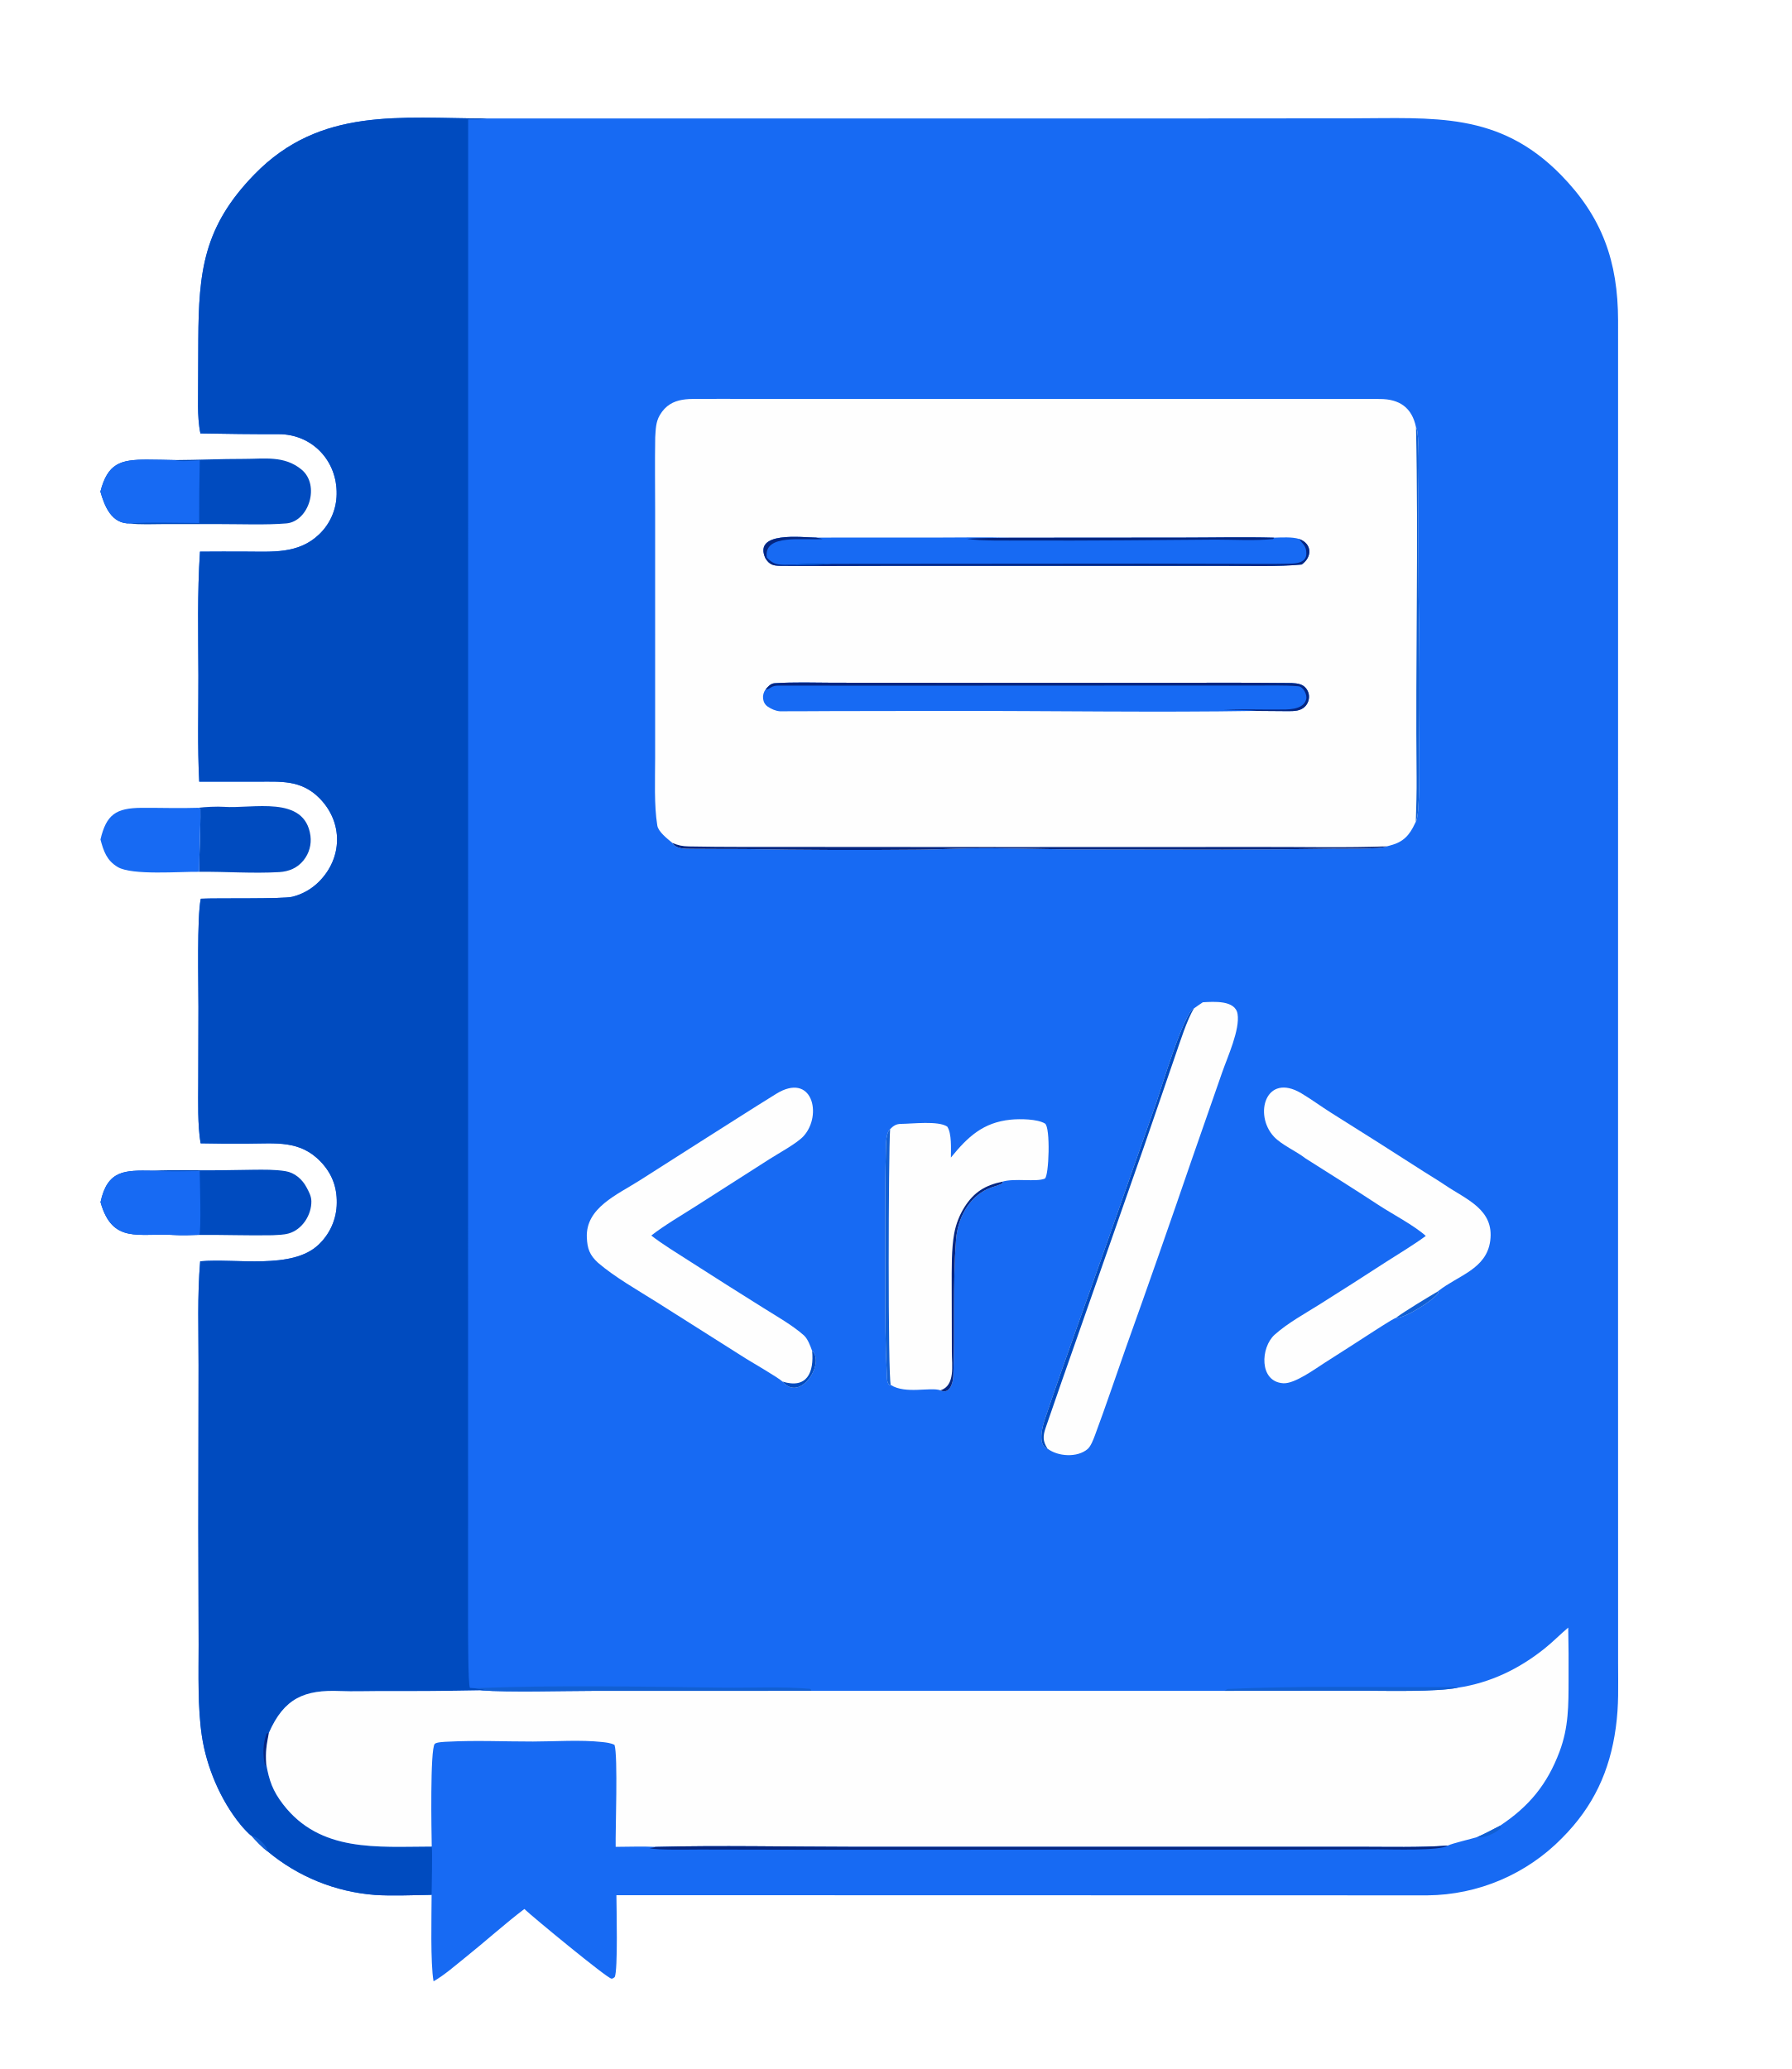
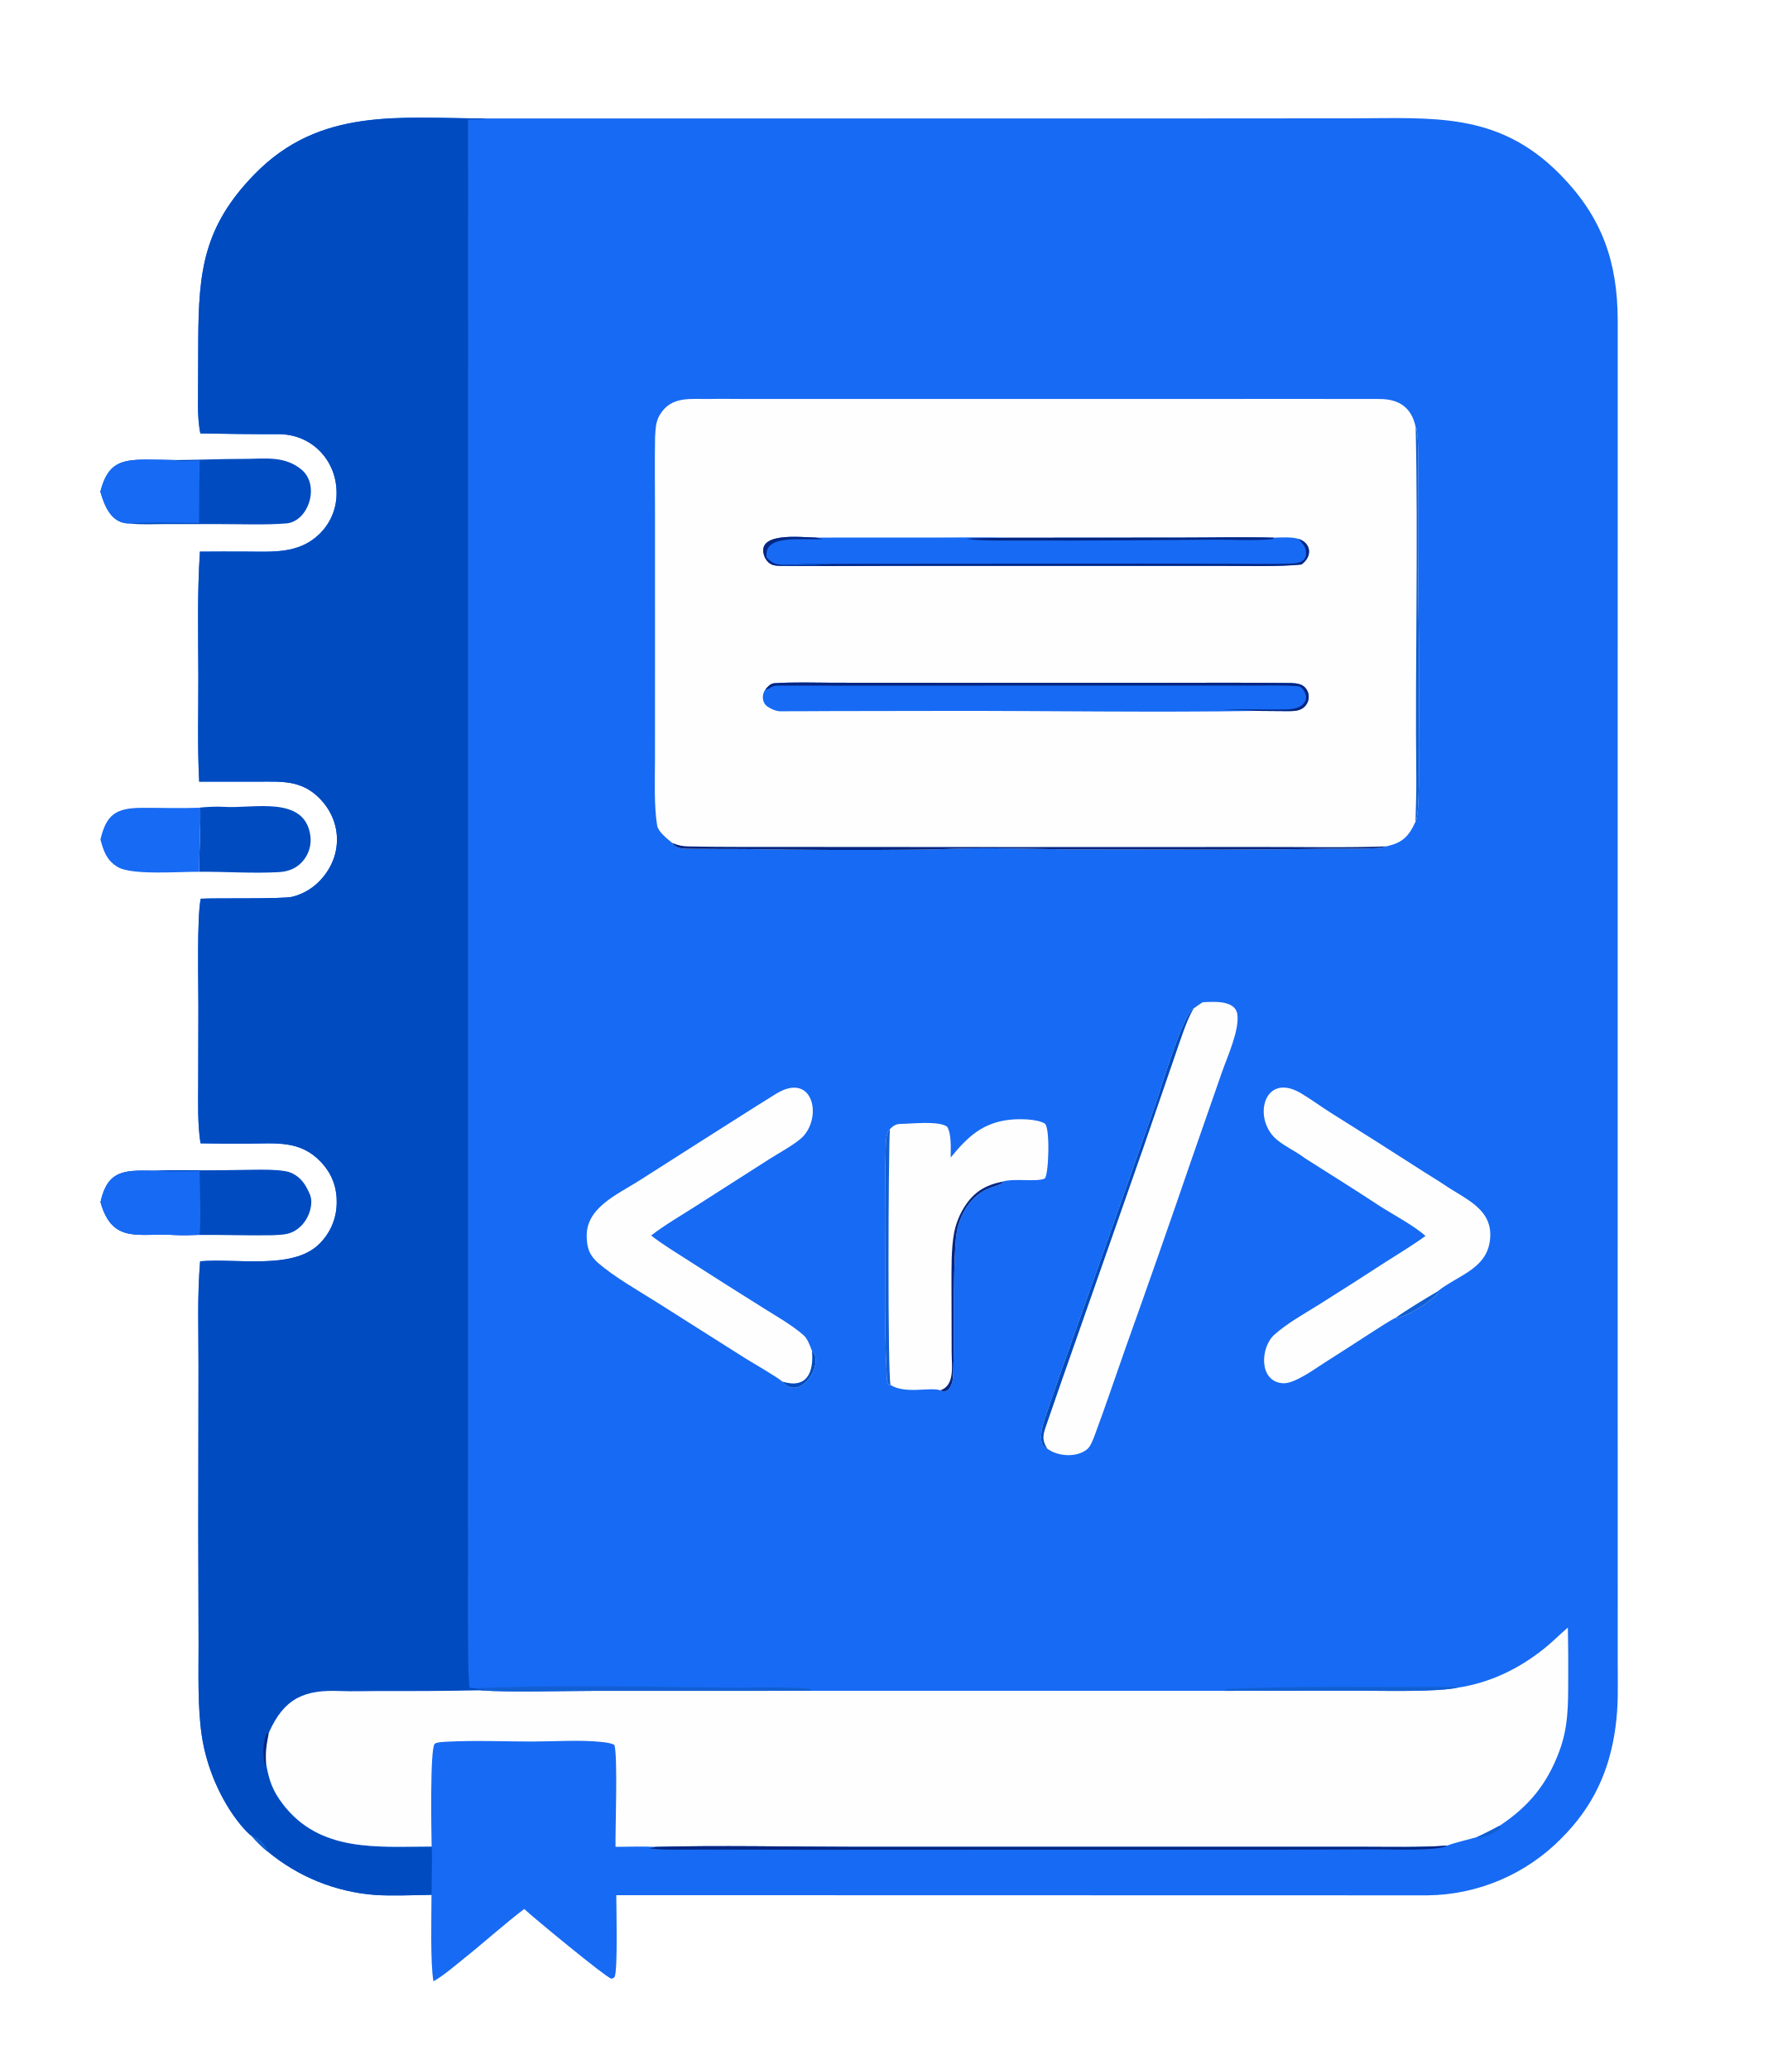
- <svg xmlns="http://www.w3.org/2000/svg" version="1.1" style="display: block;" viewBox="0 0 1773 2048" width="930" height="1074" preserveAspectRatio="none">
+ <svg xmlns="http://www.w3.org/2000/svg" version="1.1" viewBox="0 0 1773 2048" preserveAspectRatio="xMidYMid meet">
  <path transform="translate(0,0)" fill="rgb(23,106,243)" d="M 481.559 117.278 L 1153.52 117.259 L 1338.32 117.125 C 1418.36 117.039 1482.82 110.372 1544.2 172.799 C 1585.48 214.789 1600.96 258.999 1601.07 317.204 L 1601.04 1284.09 L 1601.08 1565.88 L 1601.09 1646.97 C 1601.09 1669.64 1601.92 1687.41 1598.82 1710.04 C 1592.92 1753.13 1576.74 1788.14 1545.73 1819.29 C 1510.61 1855.21 1462.63 1875.66 1412.4 1876.12 L 609.926 1875.95 C 609.972 1887.11 611.581 1950.5 608.243 1957.05 C 607.159 1957.76 606.328 1958.73 604.951 1958.54 C 600.334 1957.89 526.793 1897.28 518.838 1889.61 C 498.691 1904.94 479.99 1921.98 460.211 1937.78 C 450.434 1945.59 439.826 1955 428.999 1961.2 C 425.794 1943.49 427.022 1896.07 427.069 1875.59 C 412.331 1875.9 385.272 1876.79 371.089 1875.7 C 332.027 1872.74 294.863 1857.66 264.789 1832.56 C 260.153 1829.31 252.777 1821.55 248.985 1817.28 C 246.278 1815.68 240.086 1808.69 238.018 1806.16 C 218.304 1782.06 204.425 1749.35 199.775 1718.52 C 195.521 1690.32 196.531 1656.79 196.53 1628.1 L 196.228 1511.89 L 196.458 1351.39 C 196.503 1316.55 195.167 1283.24 198.071 1248.5 C 233.661 1245.35 288.958 1256.99 315.147 1232.1 C 326.598 1221.36 333.136 1206.39 333.232 1190.69 C 333.479 1174.7 328.215 1161.23 317.148 1149.72 C 296.775 1128.53 272.967 1131.9 245.897 1132.01 C 230.093 1132.16 214.287 1132.06 198.486 1131.72 C 195.448 1113.17 196.119 1090.81 196.16 1071.88 L 196.349 996.554 C 196.38 973.786 194.792 908.242 198.67 889.591 C 214.455 888.762 279.876 890.015 289.207 887.678 C 299.156 885.223 308.244 880.094 315.487 872.845 C 339.056 849.398 339.71 814.105 316.246 790.231 C 297.919 771.584 277.565 773.728 253.599 773.734 C 234.892 773.739 215.926 773.693 197.135 773.732 C 195.301 738.667 196.403 703.811 196.305 668.715 C 196.188 626.962 195.138 587.731 197.888 546.043 C 213.073 545.923 228.258 545.903 243.443 545.984 C 269.327 546.003 294.977 548.523 315.427 529.27 C 326.535 518.866 332.917 504.379 333.096 489.161 C 333.728 455.984 308.747 429.667 275.581 429.761 C 249.976 429.834 223.91 429.494 198.306 429.028 C 196.554 420.684 195.975 410.547 195.937 402.024 L 196.216 336.367 C 196.599 268.551 201.457 224.31 251.823 172.564 C 317.053 105.548 396.26 117.195 481.559 117.278 z" />
  <path transform="translate(0,0)" fill="rgb(0,75,191)" d="M 198.306 429.028 C 196.554 420.684 195.975 410.547 195.937 402.024 L 196.216 336.367 C 196.599 268.551 201.457 224.31 251.823 172.564 C 317.053 105.548 396.26 117.195 481.559 117.278 C 475.742 118.515 469.252 118.21 463.239 118.189 L 463.141 1610.41 C 463.199 1618.35 463.128 1667.88 465.001 1670.74 C 466.52 1670.89 467.949 1671.08 469.465 1671.07 C 473.702 1671.69 476.971 1672.16 481.296 1672.37 C 479.196 1672.68 477.09 1672.96 474.981 1673.19 C 441.937 1673.81 408.888 1674.03 375.839 1673.88 C 363.474 1673.87 349.057 1674.4 336.858 1673.88 C 301.198 1672.35 281.135 1680.95 266.072 1715.21 C 263.663 1727.96 262.595 1733.49 263.428 1746.24 C 266.392 1762.65 269.836 1772.63 280.092 1785.98 C 316.801 1833.75 373.3 1827.92 427.198 1827.82 C 427.997 1832.49 427.075 1868.49 427.069 1875.59 C 412.331 1875.9 385.272 1876.79 371.089 1875.7 C 332.027 1872.74 294.863 1857.66 264.789 1832.56 C 260.153 1829.31 252.777 1821.55 248.985 1817.28 C 246.278 1815.68 240.086 1808.69 238.018 1806.16 C 218.304 1782.06 204.425 1749.35 199.775 1718.52 C 195.521 1690.32 196.531 1656.79 196.53 1628.1 L 196.228 1511.89 L 196.458 1351.39 C 196.503 1316.55 195.167 1283.24 198.071 1248.5 C 233.661 1245.35 288.958 1256.99 315.147 1232.1 C 326.598 1221.36 333.136 1206.39 333.232 1190.69 C 333.479 1174.7 328.215 1161.23 317.148 1149.72 C 296.775 1128.53 272.967 1131.9 245.897 1132.01 C 230.093 1132.16 214.287 1132.06 198.486 1131.72 C 195.448 1113.17 196.119 1090.81 196.16 1071.88 L 196.349 996.554 C 196.38 973.786 194.792 908.242 198.67 889.591 C 214.455 888.762 279.876 890.015 289.207 887.678 C 299.156 885.223 308.244 880.094 315.487 872.845 C 339.056 849.398 339.71 814.105 316.246 790.231 C 297.919 771.584 277.565 773.728 253.599 773.734 C 234.892 773.739 215.926 773.693 197.135 773.732 C 195.301 738.667 196.403 703.811 196.305 668.715 C 196.188 626.962 195.138 587.731 197.888 546.043 C 213.073 545.923 228.258 545.903 243.443 545.984 C 269.327 546.003 294.977 548.523 315.427 529.27 C 326.535 518.866 332.917 504.379 333.096 489.161 C 333.728 455.984 308.747 429.667 275.581 429.761 C 249.976 429.834 223.91 429.494 198.306 429.028 z" />
  <path transform="translate(0,0)" fill="rgb(4,38,130)" d="M 263.428 1746.24 L 262.872 1747.54 L 262.16 1747.15 C 259.96 1736.9 260.02 1725.89 263.801 1716.02 L 266.072 1715.21 C 263.663 1727.96 262.595 1733.49 263.428 1746.24 z" />
  <path transform="translate(0,0)" fill="rgb(17,95,211)" d="M 248.985 1817.28 C 254.802 1817.82 264.566 1827.18 264.789 1832.56 C 260.153 1829.31 252.777 1821.55 248.985 1817.28 z" />
  <path transform="translate(0,0)" fill="rgb(254,254,254)" d="M 1442.47 1670.6 C 1474.76 1665.71 1503.2 1651.99 1528.64 1631.56 C 1536.78 1625.03 1543.95 1617.62 1551.74 1611.08 C 1552.09 1628.25 1552.2 1645.42 1552.08 1662.59 C 1552.03 1687.82 1552.23 1709.53 1543.2 1733.68 C 1531 1766.35 1512.8 1788.32 1484.08 1807.29 C 1476.91 1810.99 1469.07 1815.25 1461.73 1818.43 C 1454.79 1820.56 1438.03 1824.34 1432.48 1826.87 C 1405.32 1828.85 1373.31 1828.07 1345.7 1828.06 L 1210.96 1828.07 L 844.488 1828.07 C 781.116 1828.03 711.472 1826.51 648.652 1828.14 C 636.709 1827.53 621.385 1828.03 609.195 1828.1 C 608.828 1812.75 611.615 1737.86 608.039 1727.15 C 604.411 1725.33 599.941 1724.8 595.93 1724.36 C 574.472 1721.99 549.201 1723.83 527.401 1723.85 C 499.281 1723.89 470.444 1722.53 442.407 1724.04 C 439.85 1724.17 431.796 1724.43 430.183 1726.19 C 425.419 1731.39 426.941 1814.42 427.198 1827.82 C 373.3 1827.92 316.801 1833.75 280.092 1785.98 C 269.836 1772.63 266.392 1762.65 263.428 1746.24 C 262.595 1733.49 263.663 1727.96 266.072 1715.21 C 281.135 1680.95 301.198 1672.35 336.858 1673.88 C 349.057 1674.4 363.474 1673.87 375.839 1673.88 C 408.888 1674.03 441.937 1673.81 474.981 1673.19 C 506.023 1675.29 553.895 1673.74 586.19 1673.7 L 802.697 1673.64 L 1211.7 1673.66 L 1348.68 1673.55 C 1372.58 1673.59 1420.83 1674.85 1442.47 1670.6 z" />
  <path transform="translate(0,0)" fill="rgb(4,38,130)" d="M 648.652 1828.14 C 711.472 1826.51 781.116 1828.03 844.488 1828.07 L 1210.96 1828.07 L 1345.7 1828.06 C 1373.31 1828.07 1405.32 1828.85 1432.48 1826.87 C 1425.1 1832.25 1376.33 1830.55 1364.16 1830.55 L 1264.27 1830.86 L 806.638 1830.98 L 692.488 1830.76 C 683.232 1830.73 649.916 1831.56 642.713 1829.37 C 644.879 1829.07 646.606 1828.95 648.652 1828.14 z" />
  <path transform="translate(0,0)" fill="rgb(17,95,211)" d="M 469.465 1671.07 C 550.69 1667.77 634.706 1669.57 716.098 1670.51 C 744.21 1670.83 774.15 1669.18 801.92 1671.76 C 802.749 1673.2 802.605 1672.54 802.697 1673.64 L 586.19 1673.7 C 553.895 1673.74 506.023 1675.29 474.981 1673.19 C 477.09 1672.96 479.196 1672.68 481.296 1672.37 C 476.971 1672.16 473.702 1671.69 469.465 1671.07 z" />
  <path transform="translate(0,0)" fill="rgb(17,95,211)" d="M 1211.7 1673.66 L 1214.57 1671.86 C 1285.92 1668.48 1358.88 1670.22 1430.34 1669.97 C 1435.34 1669.95 1437.14 1669.01 1442.47 1670.6 C 1420.83 1674.85 1372.58 1673.59 1348.68 1673.55 L 1211.7 1673.66 z" />
  <path transform="translate(0,0)" fill="rgb(17,95,211)" d="M 1484.08 1807.29 L 1485.24 1809.22 C 1481.34 1813.91 1467.61 1820.4 1461.73 1818.43 C 1469.07 1815.25 1476.91 1810.99 1484.08 1807.29 z" />
  <path transform="translate(0,0)" fill="rgb(254,254,254)" d="M 665.323 834.374 C 660.316 830.223 651.426 823.352 650.402 817.185 C 647.093 797.272 648.241 770.823 648.241 750.477 L 648.261 649.086 L 648.252 505.725 C 648.24 481.466 647.895 457.109 648.324 432.859 C 648.867 424.984 648.78 417.875 652.868 410.913 C 664.328 391.401 684.013 395.312 703.064 394.903 C 713.77 394.674 724.624 394.892 735.357 394.896 L 873.362 394.908 L 1200.79 394.9 C 1255.66 394.892 1310.54 394.781 1365.41 394.937 C 1384.6 394.992 1397.09 403.292 1401.11 422.818 C 1404.88 427.526 1403.52 475.303 1403.52 484.178 C 1403.39 519.951 1403.46 555.724 1403.73 591.497 C 1404.63 640.225 1404.79 688.965 1404.23 737.699 C 1404.17 748.62 1405.46 806.77 1400.93 813.408 L 1400.11 815.085 C 1394.56 827.025 1388.45 833.587 1375.49 836.9 L 1372.28 837.753 C 1366.89 840.861 1327.63 839.97 1318.3 840.083 C 1282.25 840.613 1246.19 840.925 1210.14 841.021 L 1059 840.802 C 1024.79 840.46 990.496 839.155 956.168 839.807 C 940.633 840.102 925.283 840.933 909.752 841.052 C 851.895 841.62 794.033 841.413 736.182 840.431 C 719.076 840.294 701.904 840.474 684.799 840.244 C 678.275 840.157 668.844 840.64 665.323 834.374 z" />
  <path transform="translate(0,0)" fill="rgb(4,38,130)" d="M 665.323 834.374 C 671.39 836.883 675.098 837.704 681.733 837.837 C 716.809 838.54 752.298 838.247 787.384 838.323 L 999.992 838.462 L 1250.04 838.378 C 1289.04 838.281 1333.64 839.297 1372.28 837.753 C 1366.89 840.861 1327.63 839.97 1318.3 840.083 C 1282.25 840.613 1246.19 840.925 1210.14 841.021 L 1059 840.802 C 1024.79 840.46 990.496 839.155 956.168 839.807 C 940.633 840.102 925.283 840.933 909.752 841.052 C 851.895 841.62 794.033 841.413 736.182 840.431 C 719.076 840.294 701.904 840.474 684.799 840.244 C 678.275 840.157 668.844 840.64 665.323 834.374 z" />
  <path transform="translate(0,0)" fill="rgb(17,95,211)" d="M 1401.11 422.818 C 1404.88 427.526 1403.52 475.303 1403.52 484.178 C 1403.39 519.951 1403.46 555.724 1403.73 591.497 C 1404.63 640.225 1404.79 688.965 1404.23 737.699 C 1404.17 748.62 1405.46 806.77 1400.93 813.408 C 1401.37 798.597 1401.86 784.024 1401.71 769.187 C 1400.5 653.992 1403.66 537.939 1401.11 422.818 z" />
  <path transform="translate(0,0)" fill="rgb(23,106,243)" d="M 1260.63 532.208 C 1268.01 532.001 1278.67 531.293 1285.43 533.486 C 1298.29 538.073 1298.68 551.235 1288.02 558.781 C 1265.8 561.049 1233.67 560.11 1210.63 560.109 L 1081.23 560.099 L 881.733 560.115 C 845.323 560.165 808.905 560.445 772.498 560.104 C 765.063 560.035 761.211 559.029 757.26 552.416 C 745.336 525.693 792.971 531.943 807.584 532.132 L 931.072 532.081 C 952.947 532.092 977.353 531.591 999.052 532.267 L 1169.55 532.143 C 1199.18 532.138 1231.31 531.426 1260.63 532.208 z" />
  <path transform="translate(0,0)" fill="rgb(4,38,130)" d="M 1285.43 533.486 C 1298.29 538.073 1298.68 551.235 1288.02 558.781 C 1265.8 561.049 1233.67 560.11 1210.63 560.109 L 1081.23 560.099 L 881.733 560.115 C 845.323 560.165 808.905 560.445 772.498 560.104 C 765.063 560.035 761.211 559.029 757.26 552.416 L 758.783 551.938 C 764.447 557.808 767.888 558.909 776.192 559.057 C 779.662 559.111 783.134 559.094 786.604 559.006 C 796.578 559.792 813.001 558.877 823.019 558.134 L 1132.69 557.895 L 1224.98 558.075 C 1242.01 558.118 1259.03 558.327 1276.09 557.942 C 1282.77 557.863 1292.54 556.993 1292.62 548.139 C 1292.7 540.188 1288.99 538.569 1285.43 533.486 z" />
  <path transform="translate(0,0)" fill="rgb(4,38,130)" d="M 999.052 532.267 L 1169.55 532.143 C 1199.18 532.138 1231.31 531.426 1260.63 532.208 C 1260.55 533.073 1260.69 532.506 1259.54 533.578 C 1241.09 535.453 1221.61 534.146 1203 534.149 L 1111.75 534.861 C 1078.44 535.098 1045.13 535.159 1011.82 535.043 C 997.313 534.998 970.17 535.61 957.107 533.401 C 967.218 532.258 987.572 532.653 999.052 532.267 z" />
  <path transform="translate(0,0)" fill="rgb(4,38,130)" d="M 757.26 552.416 C 745.336 525.693 792.971 531.943 807.584 532.132 L 813.93 533.505 C 795.855 535.296 755.079 527.644 758.783 551.938 L 757.26 552.416 z" />
  <path transform="translate(0,0)" fill="rgb(0,75,191)" d="M 786.604 559.006 C 794.199 557.436 814.934 557.789 823.019 558.134 C 813.001 558.877 796.578 559.792 786.604 559.006 z" />
  <path transform="translate(0,0)" fill="rgb(23,106,243)" d="M 757.502 682.587 C 759.68 679.734 762.641 676.535 766.403 676.292 C 785.178 675.08 805.819 675.676 824.517 675.806 L 929.273 675.868 L 1148.8 675.883 C 1190.54 675.828 1232.48 675.632 1274.23 676.05 C 1279.33 676.101 1286.1 676.081 1290.15 679.226 C 1293.08 681.506 1294.91 684.913 1295.2 688.611 C 1295.48 692.425 1294.2 696.189 1291.63 699.028 C 1287.07 704.013 1280.3 703.932 1273.99 703.923 L 1243.52 703.685 C 1143.54 705.373 1039.55 703.549 938.982 703.694 L 823.438 703.871 C 806.396 703.903 788.797 704.12 771.735 704.067 C 767.323 703.745 763.156 701.778 759.653 699.437 C 754.257 695.829 753.532 687.671 757.502 682.587 z" />
  <path transform="translate(0,0)" fill="rgb(4,38,130)" d="M 757.502 682.587 C 759.68 679.734 762.641 676.535 766.403 676.292 C 785.178 675.08 805.819 675.676 824.517 675.806 L 929.273 675.868 L 1148.8 675.883 C 1190.54 675.828 1232.48 675.632 1274.23 676.05 C 1279.33 676.101 1286.1 676.081 1290.15 679.226 C 1293.08 681.506 1294.91 684.913 1295.2 688.611 C 1295.48 692.425 1294.2 696.189 1291.63 699.028 C 1287.07 704.013 1280.3 703.932 1273.99 703.923 L 1243.52 703.685 C 1234.35 702.56 1220.2 702.896 1210.5 702.487 C 1228.54 701.835 1246.61 702.477 1264.81 702.311 C 1273.28 702.233 1289.08 703.318 1292.4 692.497 C 1293.89 687.67 1289.38 679.673 1284.75 679.289 C 1271.1 678.154 1253.76 678.673 1240.08 678.645 L 1106.19 678.645 L 889.309 678.746 C 849.666 678.689 809.814 678.645 770.158 678.677 C 767.436 678.636 764.829 679.073 762.516 680.638 C 760.824 681.784 759.621 682.364 757.502 682.587 z" />
  <path transform="translate(0,0)" fill="rgb(254,254,254)" d="M 1190.2 992.102 C 1200.97 991.516 1222.27 989.797 1224.55 1003.65 C 1227.1 1019.18 1214.61 1046.23 1209.26 1061.64 L 1179.25 1147.81 C 1157.92 1210.08 1136.17 1272.21 1114 1334.19 C 1103.82 1363.07 1094.1 1392.11 1083.41 1420.8 C 1081.92 1424.79 1079.35 1431.65 1076.12 1434.39 C 1065.89 1443.05 1046.78 1441.83 1036.47 1433.91 C 1026.55 1431.05 1031.27 1412.51 1033.65 1405.42 C 1053.95 1345.05 1076.38 1284.37 1097.35 1224.34 L 1144.31 1090.85 C 1149.12 1076.95 1171.3 1002.45 1181.43 998.159 C 1184.26 996.185 1187.32 993.938 1190.2 992.102 z" />
  <path transform="translate(0,0)" fill="rgb(0,75,191)" d="M 1036.47 1433.91 C 1026.55 1431.05 1031.27 1412.51 1033.65 1405.42 C 1053.95 1345.05 1076.38 1284.37 1097.35 1224.34 L 1144.31 1090.85 C 1149.12 1076.95 1171.3 1002.45 1181.43 998.159 C 1174.6 1009.01 1167.36 1032.22 1162.88 1045 L 1131.73 1135.66 L 1067.07 1320.3 C 1056.24 1351.25 1045.3 1382.17 1034.69 1413.2 C 1031.87 1421.45 1031.65 1426.4 1036.47 1433.91 z" />
  <path transform="translate(0,0)" fill="rgb(254,254,254)" d="M 1410.8 1223.4 C 1399.54 1213.13 1377.27 1201.5 1364 1192.77 C 1340.15 1177.07 1315.87 1161.96 1291.77 1146.63 C 1282.94 1139.65 1268.11 1133.29 1260.51 1125.09 C 1240.19 1103.18 1252.58 1061.31 1287.64 1082.19 C 1297.8 1088.24 1307.46 1095.43 1317.36 1101.64 C 1348.07 1120.87 1378.66 1140.29 1409.14 1159.9 C 1415.96 1164.27 1423.06 1168.45 1429.81 1173.03 C 1450.86 1187.32 1478.64 1197.11 1474.57 1228.14 C 1470.86 1256.32 1442.9 1262.36 1423.28 1277.85 L 1422.71 1278.31 L 1423.13 1279.78 C 1418.54 1287.2 1389.44 1305.3 1381.04 1304.58 C 1377.85 1305.74 1362.78 1315.5 1359.45 1317.66 C 1343.35 1328.13 1327.19 1338.51 1310.98 1348.81 C 1301.39 1354.91 1281.11 1369.92 1269.76 1369.21 C 1245.61 1367.71 1247.2 1333.69 1261.32 1321.09 C 1274.51 1309.33 1290.99 1300.48 1306.03 1290.97 C 1327.97 1277.17 1349.82 1263.2 1371.55 1249.08 C 1384.61 1240.71 1398.34 1232.53 1410.8 1223.4 z" />
  <path transform="translate(0,0)" fill="rgb(17,95,211)" d="M 1381.04 1304.58 C 1390.83 1297.36 1412.06 1284.6 1422.71 1278.31 L 1423.13 1279.78 C 1418.54 1287.2 1389.44 1305.3 1381.04 1304.58 z" />
  <path transform="translate(0,0)" fill="rgb(254,254,254)" d="M 774.232 1367.54 C 770.188 1363.62 744.616 1348.88 738.217 1344.88 L 649.778 1288.88 C 631.185 1277.19 608.212 1264.11 591.83 1250.04 C 583.409 1242.33 581.145 1235.97 580.666 1224.99 C 579.384 1195.57 610.504 1182.75 633.032 1168.39 L 693.007 1130.15 C 717.906 1114.44 742.685 1098.42 767.939 1082.79 C 803.702 1060.65 814.018 1103.54 795.238 1124.47 C 788.749 1131.7 770.48 1141.5 761.261 1147.43 L 688.026 1194.26 C 674.449 1202.91 656.813 1213.25 644.443 1222.99 C 654.979 1231.33 671.054 1241.1 682.702 1248.6 C 706.868 1264.13 731.127 1279.51 755.48 1294.74 C 768.181 1302.73 784.309 1311.88 795.412 1321.78 C 799.284 1325.24 801.825 1332.3 803.608 1337.21 C 816.698 1348.67 792.16 1388.79 774.232 1367.54 z" />
  <path transform="translate(0,0)" fill="rgb(0,75,191)" d="M 803.608 1337.21 C 816.698 1348.67 792.16 1388.79 774.232 1367.54 C 798.744 1375.14 805.55 1358.24 803.608 1337.21 z" />
  <path transform="translate(0,0)" fill="rgb(254,254,254)" d="M 940.906 1145.81 C 957.51 1125.38 972.694 1111.04 1000.07 1108.3 C 1009.51 1107.35 1026.5 1107.6 1033.96 1112.12 C 1039.65 1115.57 1037.92 1164.89 1033.8 1166.65 C 1025.32 1170.28 1004.04 1165.96 991.795 1169.67 L 992.11 1171.01 C 989.683 1173.07 981.45 1174.97 977.624 1176.72 C 958.106 1185.52 947.605 1206.32 946.011 1226.91 C 942.517 1272.04 945.136 1317.41 943.25 1362.57 C 942.974 1369.17 939.508 1380.69 930.591 1376.21 C 920.583 1372.64 896.192 1380.3 881.393 1370.91 L 880.058 1371.09 C 877.322 1367.89 877.746 1364.36 877.542 1360.43 C 876.063 1331.85 875.88 1303.65 876.011 1275.04 C 876.22 1229.36 875.359 1183.64 876.6 1137.96 C 876.753 1132.34 876.522 1121.67 880.756 1117.63 C 884.188 1114.25 886.785 1112.51 891.711 1112.48 C 902.719 1112.4 928.396 1109.17 937.299 1115.17 C 941.899 1122.17 940.876 1137.06 940.906 1145.81 z" />
  <path transform="translate(0,0)" fill="rgb(17,95,211)" d="M 881.393 1370.91 L 880.058 1371.09 C 877.322 1367.89 877.746 1364.36 877.542 1360.43 C 876.063 1331.85 875.88 1303.65 876.011 1275.04 C 876.22 1229.36 875.359 1183.64 876.6 1137.96 C 876.753 1132.34 876.522 1121.67 880.756 1117.63 C 879.087 1141.62 878.491 1362.14 881.393 1370.91 z" />
  <path transform="translate(0,0)" fill="rgb(4,38,130)" d="M 930.591 1376.21 C 945.332 1371.51 941.873 1351.46 941.848 1338.25 L 941.7 1272.96 C 941.713 1257.12 941.34 1235.91 944.219 1220.8 C 945.942 1211.55 949.395 1202.72 954.398 1194.75 C 963.925 1179.78 974.917 1173.28 991.795 1169.67 L 992.11 1171.01 C 989.683 1173.07 981.45 1174.97 977.624 1176.72 C 958.106 1185.52 947.605 1206.32 946.011 1226.91 C 942.517 1272.04 945.136 1317.41 943.25 1362.57 C 942.974 1369.17 939.508 1380.69 930.591 1376.21 z" />
  <path transform="translate(0,0)" fill="rgb(0,75,191)" d="M 150.677 1158.78 C 173.22 1157.79 196.095 1158.67 218.671 1158.36 C 229.343 1158.27 240.085 1157.96 250.751 1157.87 C 261.305 1157.78 272.009 1157.58 282.435 1159.27 C 291.649 1160.77 299.13 1167.32 303.393 1175.44 C 305.626 1179.69 308.022 1183.91 308.098 1189.02 C 308.299 1202.63 299.038 1217.2 285.593 1220.95 C 280.421 1222.39 274.973 1222.38 269.67 1222.7 C 245.734 1223.17 221.712 1222.18 197.768 1222.42 C 197.585 1222.39 197.402 1222.35 197.22 1222.32 C 189.227 1222.59 180.118 1222.98 172.116 1222.46 C 137.535 1220.2 111.229 1231.88 99.463 1189.93 C 106.375 1158.04 123.365 1158.38 150.677 1158.78 z" />
  <path transform="translate(0,0)" fill="rgb(23,106,243)" d="M 99.463 1189.93 C 106.375 1158.04 123.365 1158.38 150.677 1158.78 C 164.009 1159.8 183.818 1159.31 197.59 1159.16 C 197.734 1167.18 199.262 1218.05 197.22 1222.32 C 189.227 1222.59 180.118 1222.98 172.116 1222.46 C 137.535 1220.2 111.229 1231.88 99.463 1189.93 z" />
  <path transform="translate(0,0)" fill="rgb(0,75,191)" d="M 173.234 455.392 C 196.038 455.287 218.418 454.202 241.654 454.231 C 261.745 454.257 281.262 450.754 298.295 464.742 C 317.053 480.146 305.56 516.266 283.267 518.104 C 263.156 519.762 238.894 518.785 217.906 518.788 L 161.9 518.772 C 153.53 518.765 136.74 519.498 128.923 518.12 C 110.387 518.838 103.512 501.195 99.328 486.611 C 106.64 458.782 118.709 454.831 145.995 454.942 C 154.962 454.978 164.243 455.21 173.234 455.392 z" />
  <path transform="translate(0,0)" fill="rgb(23,106,243)" d="M 99.328 486.611 C 106.64 458.782 118.709 454.831 145.995 454.942 C 154.962 454.978 164.243 455.21 173.234 455.392 C 176.965 457.321 192.827 455.961 197.669 455.616 C 197.211 476.305 197.014 496.998 197.077 517.691 C 180.166 517.674 144.284 516.679 128.923 518.12 C 110.387 518.838 103.512 501.195 99.328 486.611 z" />
  <path transform="translate(0,0)" fill="rgb(0,75,191)" d="M 196.291 799.583 C 202.455 798.734 215.195 798.156 221.364 798.632 C 249.567 800.81 301.718 786.508 307.195 827.381 C 308.308 835.981 305.884 844.663 300.478 851.443 C 294.375 859.17 285.899 862.68 276.344 863.251 C 250.124 864.818 223.318 862.657 197.087 862.96 C 197.149 842.293 198.546 821.862 198.255 800.692 L 196.291 799.583 z" />
  <path transform="translate(0,0)" fill="rgb(23,106,243)" d="M 99.412 830.978 C 105.214 806.328 114.641 799.8 140.14 799.63 C 158.697 799.506 177.772 800.216 196.291 799.583 L 198.255 800.692 C 198.546 821.862 197.149 842.293 197.087 862.96 C 177.923 862.676 130.752 866.667 116.562 858.276 C 105.579 851.781 102.514 842.549 99.412 830.978 z" />
</svg>
